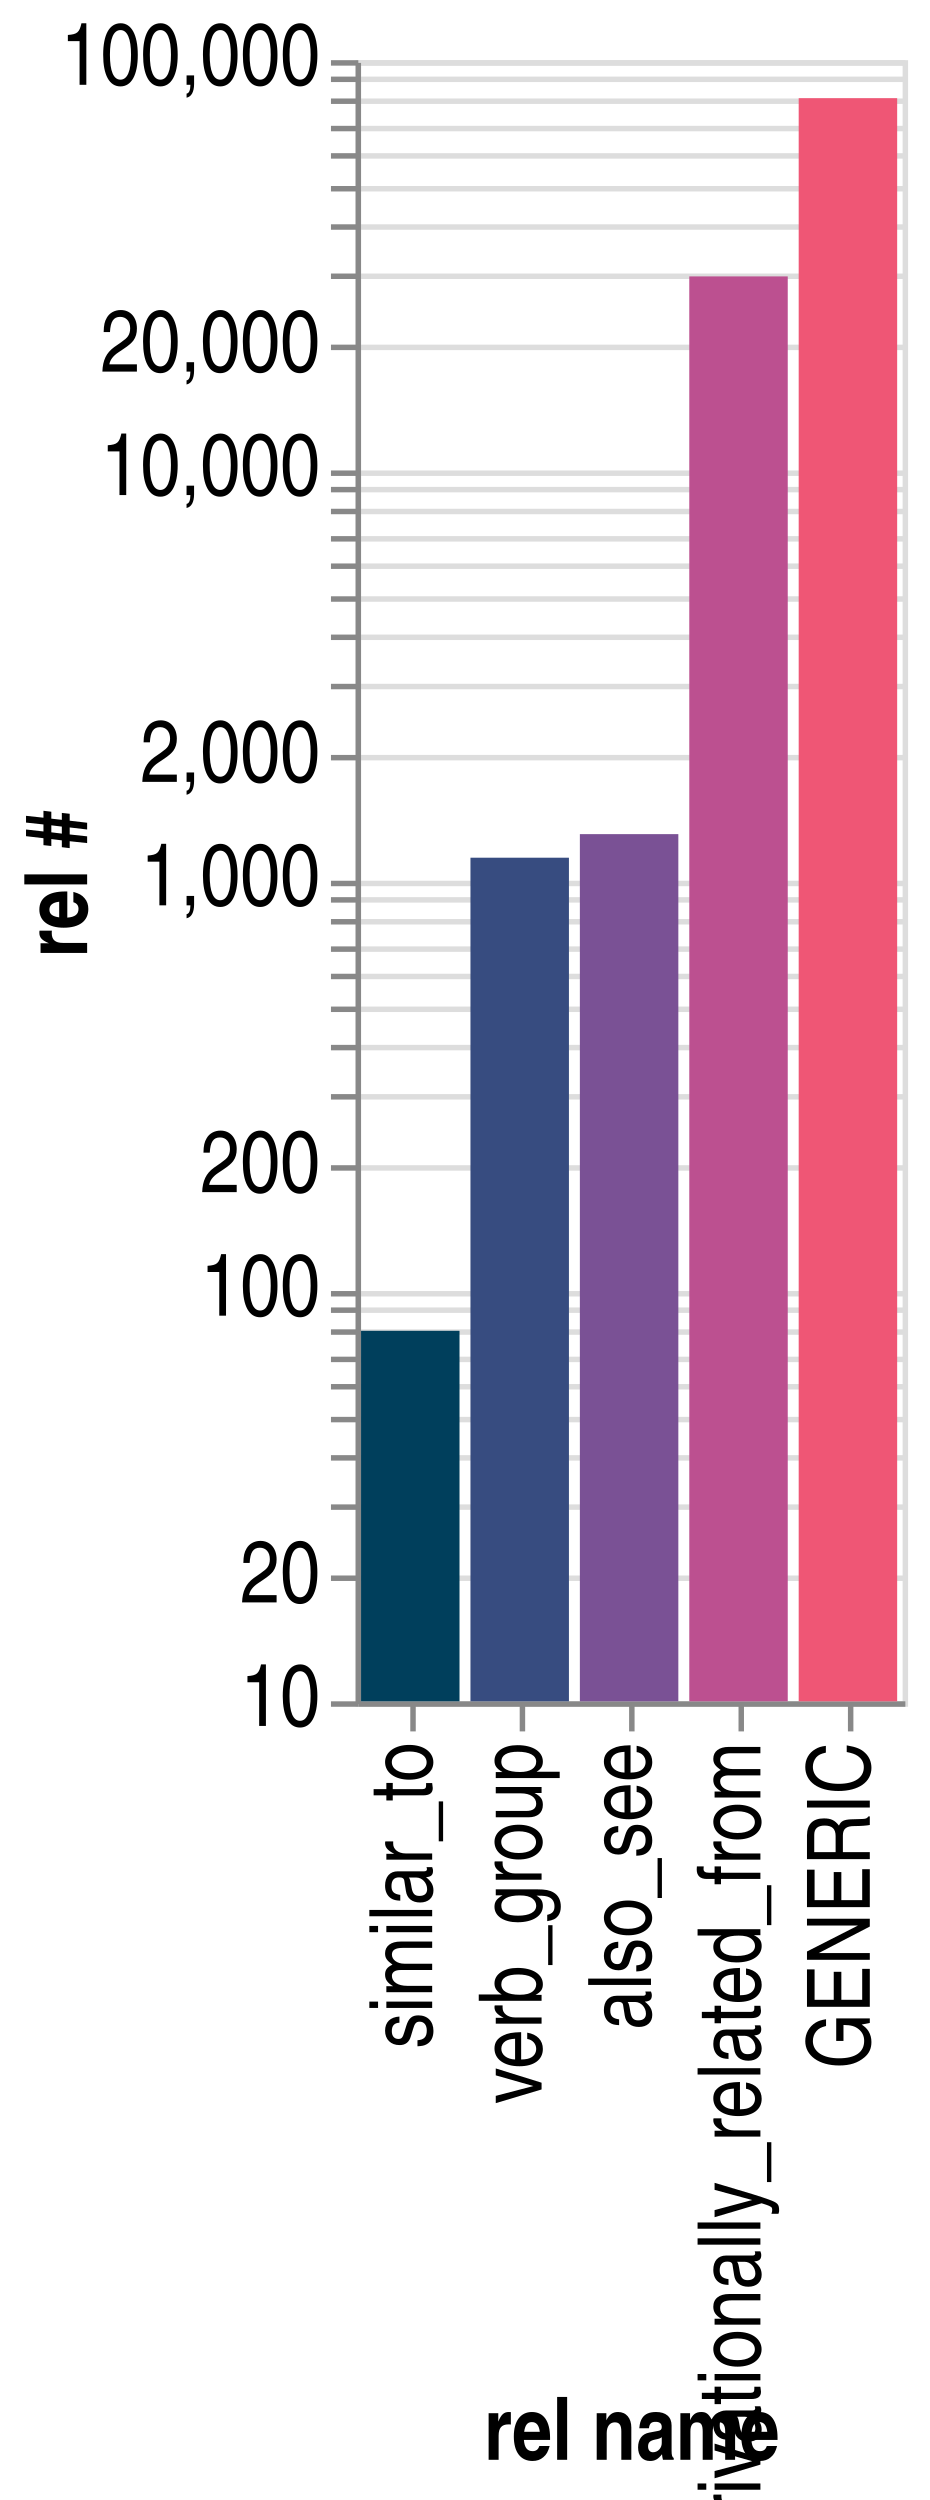
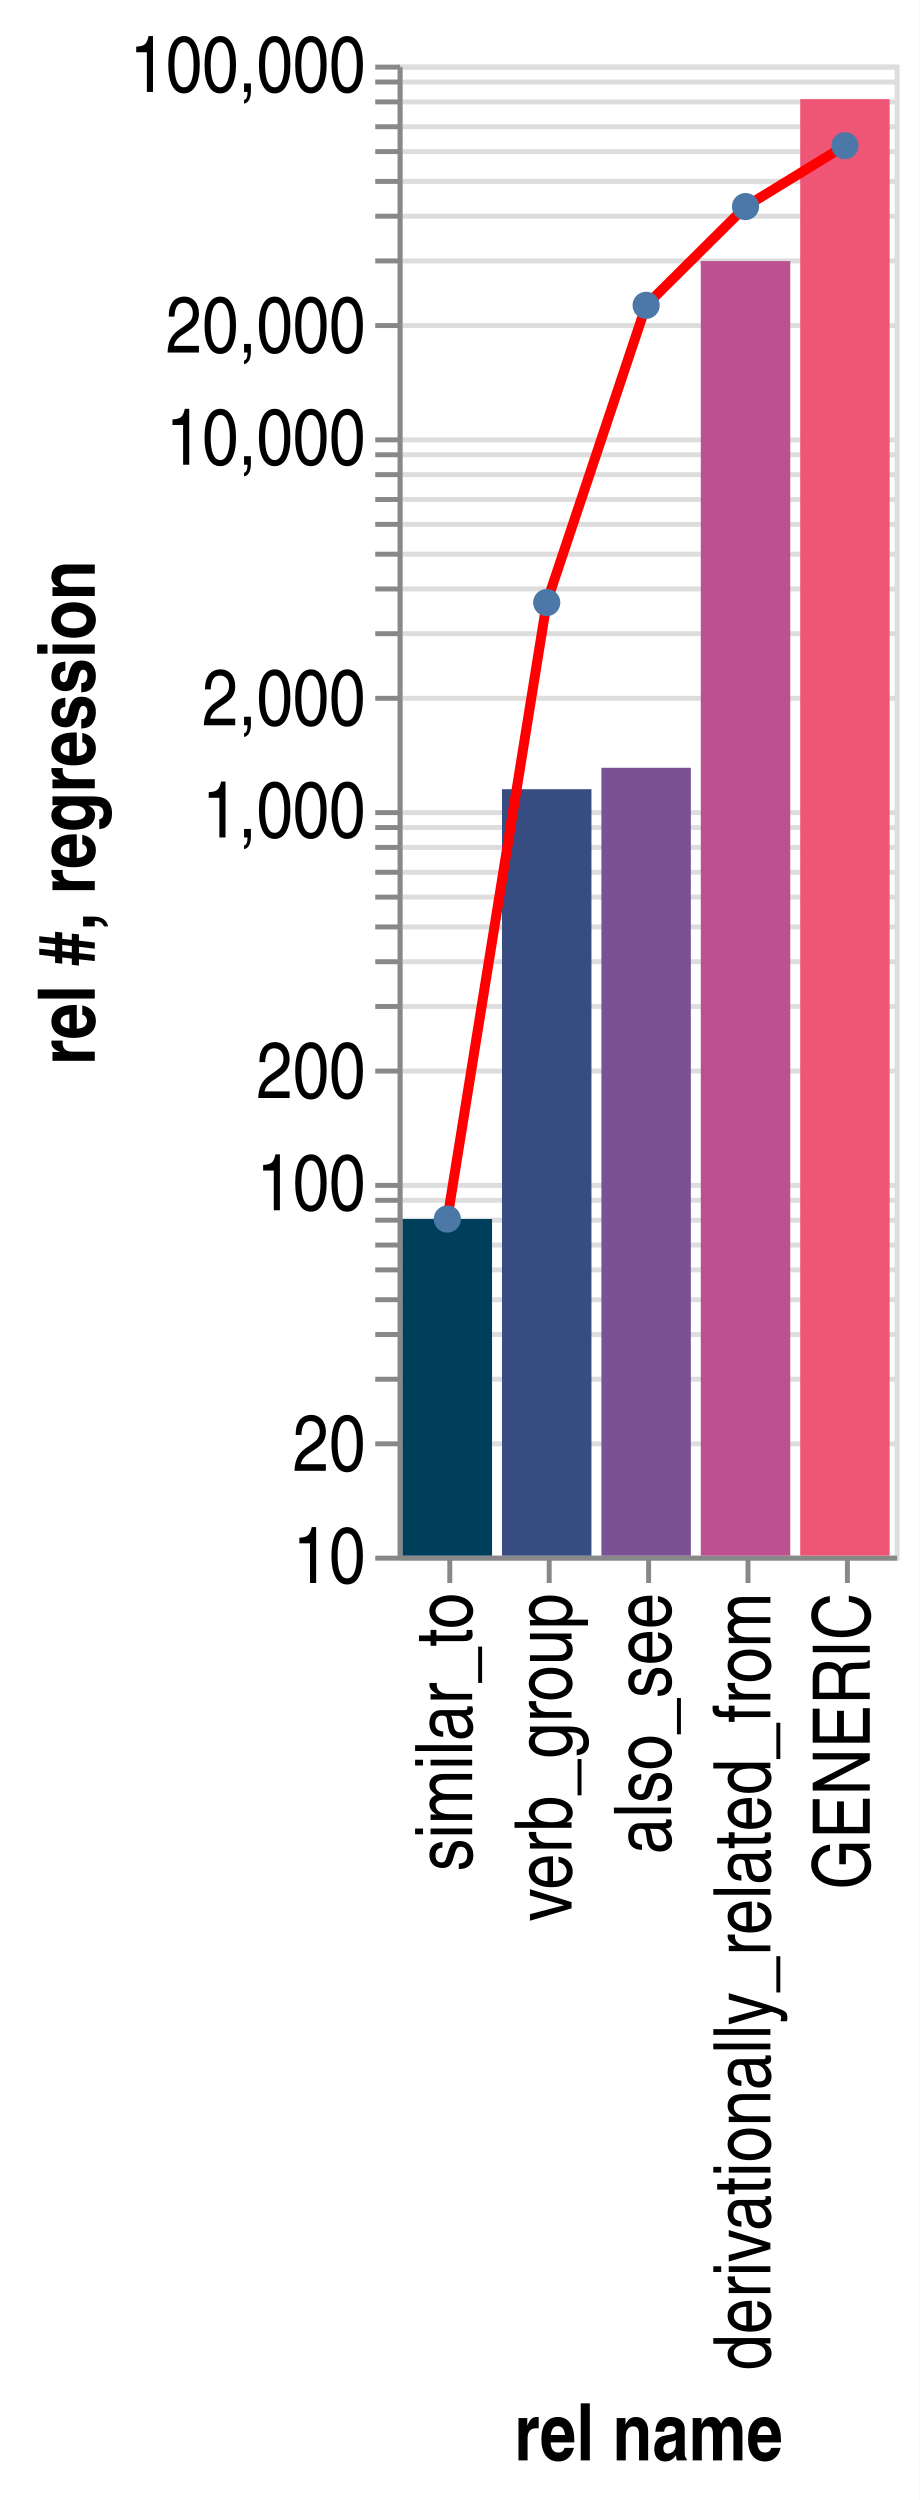
- <svg xmlns="http://www.w3.org/2000/svg" version="1.1" class="marks" width="170" height="457" viewBox="0 0 170 457">
-   <rect width="170" height="457" fill="white" />
-   <g fill="none" stroke-miterlimit="10" transform="translate(65,11)">
+ <svg xmlns="http://www.w3.org/2000/svg" version="1.1" class="marks" width="185" height="503" viewBox="0 0 185 503">
+   <rect width="185" height="503" fill="white" />
+   <g fill="none" stroke-miterlimit="10" transform="translate(80,13)">
    <g class="mark-group role-frame root" role="graphics-object" aria-roledescription="group mark container">
      <g transform="translate(0,0)">
        <path class="background" aria-hidden="true" d="M0.5,0.5h100v300h-100Z" stroke="#ddd" />
        <g>
          <g class="mark-group role-axis" aria-hidden="true">
            <g transform="translate(0.5,0.5)">
              <path class="background" aria-hidden="true" d="M0,0h0v0h0Z" pointer-events="none" />
              <g>
                <g class="mark-rule role-axis-grid" pointer-events="none">
                  <line transform="translate(0,300)" x2="100" y2="0" stroke="#ddd" stroke-width="1" opacity="1" />
                  <line transform="translate(0,277)" x2="100" y2="0" stroke="#ddd" stroke-width="1" opacity="1" />
                  <line transform="translate(0,264)" x2="100" y2="0" stroke="#ddd" stroke-width="1" opacity="1" />
                  <line transform="translate(0,255)" x2="100" y2="0" stroke="#ddd" stroke-width="1" opacity="1" />
                  <line transform="translate(0,248)" x2="100" y2="0" stroke="#ddd" stroke-width="1" opacity="1" />
                  <line transform="translate(0,242)" x2="100" y2="0" stroke="#ddd" stroke-width="1" opacity="1" />
                  <line transform="translate(0,237)" x2="100" y2="0" stroke="#ddd" stroke-width="1" opacity="1" />
                  <line transform="translate(0,232)" x2="100" y2="0" stroke="#ddd" stroke-width="1" opacity="1" />
                  <line transform="translate(0,228)" x2="100" y2="0" stroke="#ddd" stroke-width="1" opacity="1" />
                  <line transform="translate(0,225)" x2="100" y2="0" stroke="#ddd" stroke-width="1" opacity="1" />
                  <line transform="translate(0,202)" x2="100" y2="0" stroke="#ddd" stroke-width="1" opacity="1" />
                  <line transform="translate(0,189)" x2="100" y2="0" stroke="#ddd" stroke-width="1" opacity="1" />
                  <line transform="translate(0,180)" x2="100" y2="0" stroke="#ddd" stroke-width="1" opacity="1" />
                  <line transform="translate(0,173)" x2="100" y2="0" stroke="#ddd" stroke-width="1" opacity="1" />
                  <line transform="translate(0,167)" x2="100" y2="0" stroke="#ddd" stroke-width="1" opacity="1" />
                  <line transform="translate(0,162)" x2="100" y2="0" stroke="#ddd" stroke-width="1" opacity="1" />
                  <line transform="translate(0,157)" x2="100" y2="0" stroke="#ddd" stroke-width="1" opacity="1" />
                  <line transform="translate(0,153)" x2="100" y2="0" stroke="#ddd" stroke-width="1" opacity="1" />
                  <line transform="translate(0,150)" x2="100" y2="0" stroke="#ddd" stroke-width="1" opacity="1" />
                  <line transform="translate(0,127)" x2="100" y2="0" stroke="#ddd" stroke-width="1" opacity="1" />
                  <line transform="translate(0,114)" x2="100" y2="0" stroke="#ddd" stroke-width="1" opacity="1" />
                  <line transform="translate(0,105)" x2="100" y2="0" stroke="#ddd" stroke-width="1" opacity="1" />
                  <line transform="translate(0,98)" x2="100" y2="0" stroke="#ddd" stroke-width="1" opacity="1" />
                  <line transform="translate(0,92)" x2="100" y2="0" stroke="#ddd" stroke-width="1" opacity="1" />
                  <line transform="translate(0,87)" x2="100" y2="0" stroke="#ddd" stroke-width="1" opacity="1" />
                  <line transform="translate(0,82)" x2="100" y2="0" stroke="#ddd" stroke-width="1" opacity="1" />
                  <line transform="translate(0,78)" x2="100" y2="0" stroke="#ddd" stroke-width="1" opacity="1" />
                  <line transform="translate(0,75)" x2="100" y2="0" stroke="#ddd" stroke-width="1" opacity="1" />
                  <line transform="translate(0,52)" x2="100" y2="0" stroke="#ddd" stroke-width="1" opacity="1" />
                  <line transform="translate(0,39)" x2="100" y2="0" stroke="#ddd" stroke-width="1" opacity="1" />
                  <line transform="translate(0,30)" x2="100" y2="0" stroke="#ddd" stroke-width="1" opacity="1" />
                  <line transform="translate(0,23)" x2="100" y2="0" stroke="#ddd" stroke-width="1" opacity="1" />
                  <line transform="translate(0,17)" x2="100" y2="0" stroke="#ddd" stroke-width="1" opacity="1" />
                  <line transform="translate(0,12)" x2="100" y2="0" stroke="#ddd" stroke-width="1" opacity="1" />
                  <line transform="translate(0,7)" x2="100" y2="0" stroke="#ddd" stroke-width="1" opacity="1" />
                  <line transform="translate(0,3)" x2="100" y2="0" stroke="#ddd" stroke-width="1" opacity="1" />
                  <line transform="translate(0,0)" x2="100" y2="0" stroke="#ddd" stroke-width="1" opacity="1" />
                </g>
              </g>
              <path class="foreground" aria-hidden="true" d="" pointer-events="none" display="none" />
            </g>
          </g>
          <g class="mark-group role-axis" role="graphics-symbol" aria-roledescription="axis" aria-label="X-axis titled 'rel name' for a discrete scale with 5 values: similar_to, verb_group, also_see, derivationally_related_from, GENERIC">
            <g transform="translate(0.5,300.5)">
              <path class="background" aria-hidden="true" d="M0,0h0v0h0Z" pointer-events="none" />
              <g>
                <g class="mark-rule role-axis-tick" pointer-events="none">
                  <line transform="translate(10,0)" x2="0" y2="5" stroke="#888" stroke-width="1" opacity="1" />
                  <line transform="translate(30,0)" x2="0" y2="5" stroke="#888" stroke-width="1" opacity="1" />
                  <line transform="translate(50,0)" x2="0" y2="5" stroke="#888" stroke-width="1" opacity="1" />
                  <line transform="translate(70,0)" x2="0" y2="5" stroke="#888" stroke-width="1" opacity="1" />
                  <line transform="translate(90,0)" x2="0" y2="5" stroke="#888" stroke-width="1" opacity="1" />
                </g>
                <g class="mark-text role-axis-label" pointer-events="none">
-                   <text text-anchor="end" transform="translate(9.5,7) rotate(270) translate(0,4)" font-family="arial narrow" font-size="16px" fill="#000" opacity="1">similar_to</text>
-                   <text text-anchor="end" transform="translate(29.5,7) rotate(270) translate(0,4)" font-family="arial narrow" font-size="16px" fill="#000" opacity="1">verb_group</text>
-                   <text text-anchor="end" transform="translate(49.5,7) rotate(270) translate(0,4)" font-family="arial narrow" font-size="16px" fill="#000" opacity="1">also_see</text>
-                   <text text-anchor="end" transform="translate(69.5,7) rotate(270) translate(0,4)" font-family="arial narrow" font-size="16px" fill="#000" opacity="1">derivationally_related_from</text>
-                   <text text-anchor="end" transform="translate(89.5,7) rotate(270) translate(0,4)" font-family="arial narrow" font-size="16px" fill="#000" opacity="1">GENERIC</text>
+                   <text text-anchor="end" transform="translate(9.5,7) rotate(270) translate(0,5)" font-family="arial narrow" font-size="16px" fill="#000" opacity="1">similar_to</text>
+                   <text text-anchor="end" transform="translate(29.5,7) rotate(270) translate(0,5)" font-family="arial narrow" font-size="16px" fill="#000" opacity="1">verb_group</text>
+                   <text text-anchor="end" transform="translate(49.5,7) rotate(270) translate(0,5)" font-family="arial narrow" font-size="16px" fill="#000" opacity="1">also_see</text>
+                   <text text-anchor="end" transform="translate(69.5,7) rotate(270) translate(0,5)" font-family="arial narrow" font-size="16px" fill="#000" opacity="1">derivationally_related_from</text>
+                   <text text-anchor="end" transform="translate(89.5,7) rotate(270) translate(0,5)" font-family="arial narrow" font-size="16px" fill="#000" opacity="1">GENERIC</text>
                </g>
                <g class="mark-rule role-axis-domain" pointer-events="none">
                  <line transform="translate(0,0)" x2="100" y2="0" stroke="#888" stroke-width="1" opacity="1" />
                </g>
                <g class="mark-text role-axis-title" pointer-events="none">
-                   <text text-anchor="middle" transform="translate(50,138.1484)" font-family="arial narrow" font-size="16px" font-weight="bold" fill="#000" opacity="1">rel name</text>
+                   <text text-anchor="middle" transform="translate(50,181.5312)" font-family="arial narrow" font-size="16px" font-weight="bold" fill="#000" opacity="1">rel name</text>
                </g>
              </g>
              <path class="foreground" aria-hidden="true" d="" pointer-events="none" display="none" />
            </g>
          </g>
-           <g class="mark-group role-axis" role="graphics-symbol" aria-roledescription="axis" aria-label="Y-axis titled 'rel #' for a log scale with values from 10 to 100,000">
+           <g class="mark-group role-axis" role="graphics-symbol" aria-roledescription="axis" aria-label="Y-axis titled 'rel #, regression' for a log scale with values from 10 to 100,000">
            <g transform="translate(0.5,0.5)">
              <path class="background" aria-hidden="true" d="M0,0h0v0h0Z" pointer-events="none" />
              <g>
                <g class="mark-rule role-axis-tick" pointer-events="none">
                  <line transform="translate(0,300)" x2="-5" y2="0" stroke="#888" stroke-width="1" opacity="1" />
                  <line transform="translate(0,277)" x2="-5" y2="0" stroke="#888" stroke-width="1" opacity="1" />
                  <line transform="translate(0,264)" x2="-5" y2="0" stroke="#888" stroke-width="1" opacity="1" />
                  <line transform="translate(0,255)" x2="-5" y2="0" stroke="#888" stroke-width="1" opacity="1" />
                  <line transform="translate(0,248)" x2="-5" y2="0" stroke="#888" stroke-width="1" opacity="1" />
                  <line transform="translate(0,242)" x2="-5" y2="0" stroke="#888" stroke-width="1" opacity="1" />
                  <line transform="translate(0,237)" x2="-5" y2="0" stroke="#888" stroke-width="1" opacity="1" />
                  <line transform="translate(0,232)" x2="-5" y2="0" stroke="#888" stroke-width="1" opacity="1" />
                  <line transform="translate(0,228)" x2="-5" y2="0" stroke="#888" stroke-width="1" opacity="1" />
                  <line transform="translate(0,225)" x2="-5" y2="0" stroke="#888" stroke-width="1" opacity="1" />
                  <line transform="translate(0,202)" x2="-5" y2="0" stroke="#888" stroke-width="1" opacity="1" />
                  <line transform="translate(0,189)" x2="-5" y2="0" stroke="#888" stroke-width="1" opacity="1" />
                  <line transform="translate(0,180)" x2="-5" y2="0" stroke="#888" stroke-width="1" opacity="1" />
                  <line transform="translate(0,173)" x2="-5" y2="0" stroke="#888" stroke-width="1" opacity="1" />
                  <line transform="translate(0,167)" x2="-5" y2="0" stroke="#888" stroke-width="1" opacity="1" />
                  <line transform="translate(0,162)" x2="-5" y2="0" stroke="#888" stroke-width="1" opacity="1" />
                  <line transform="translate(0,157)" x2="-5" y2="0" stroke="#888" stroke-width="1" opacity="1" />
                  <line transform="translate(0,153)" x2="-5" y2="0" stroke="#888" stroke-width="1" opacity="1" />
                  <line transform="translate(0,150)" x2="-5" y2="0" stroke="#888" stroke-width="1" opacity="1" />
                  <line transform="translate(0,127)" x2="-5" y2="0" stroke="#888" stroke-width="1" opacity="1" />
                  <line transform="translate(0,114)" x2="-5" y2="0" stroke="#888" stroke-width="1" opacity="1" />
                  <line transform="translate(0,105)" x2="-5" y2="0" stroke="#888" stroke-width="1" opacity="1" />
                  <line transform="translate(0,98)" x2="-5" y2="0" stroke="#888" stroke-width="1" opacity="1" />
                  <line transform="translate(0,92)" x2="-5" y2="0" stroke="#888" stroke-width="1" opacity="1" />
                  <line transform="translate(0,87)" x2="-5" y2="0" stroke="#888" stroke-width="1" opacity="1" />
                  <line transform="translate(0,82)" x2="-5" y2="0" stroke="#888" stroke-width="1" opacity="1" />
                  <line transform="translate(0,78)" x2="-5" y2="0" stroke="#888" stroke-width="1" opacity="1" />
                  <line transform="translate(0,75)" x2="-5" y2="0" stroke="#888" stroke-width="1" opacity="1" />
                  <line transform="translate(0,52)" x2="-5" y2="0" stroke="#888" stroke-width="1" opacity="1" />
                  <line transform="translate(0,39)" x2="-5" y2="0" stroke="#888" stroke-width="1" opacity="1" />
                  <line transform="translate(0,30)" x2="-5" y2="0" stroke="#888" stroke-width="1" opacity="1" />
                  <line transform="translate(0,23)" x2="-5" y2="0" stroke="#888" stroke-width="1" opacity="1" />
                  <line transform="translate(0,17)" x2="-5" y2="0" stroke="#888" stroke-width="1" opacity="1" />
                  <line transform="translate(0,12)" x2="-5" y2="0" stroke="#888" stroke-width="1" opacity="1" />
                  <line transform="translate(0,7)" x2="-5" y2="0" stroke="#888" stroke-width="1" opacity="1" />
                  <line transform="translate(0,3)" x2="-5" y2="0" stroke="#888" stroke-width="1" opacity="1" />
                  <line transform="translate(0,0)" x2="-5" y2="0" stroke="#888" stroke-width="1" opacity="1" />
                </g>
                <g class="mark-text role-axis-label" pointer-events="none">
-                   <text text-anchor="end" transform="translate(-7,304)" font-family="arial narrow" font-size="16px" fill="#000" opacity="1">10</text>
-                   <text text-anchor="end" transform="translate(-7,281.4228)" font-family="arial narrow" font-size="16px" fill="#000" opacity="1">20</text>
-                   <text text-anchor="end" transform="translate(-7,268.2159)" font-family="arial narrow" font-size="16px" fill="#000" opacity="1" />
-                   <text text-anchor="end" transform="translate(-7,258.8455)" font-family="arial narrow" font-size="16px" fill="#000" opacity="1" />
-                   <text text-anchor="end" transform="translate(-7,251.5772)" font-family="arial narrow" font-size="16px" fill="#000" opacity="1" />
-                   <text text-anchor="end" transform="translate(-7,245.6387)" font-family="arial narrow" font-size="16px" fill="#000" opacity="1" />
-                   <text text-anchor="end" transform="translate(-7,240.6176)" font-family="arial narrow" font-size="16px" fill="#000" opacity="1" />
-                   <text text-anchor="end" transform="translate(-7,236.2683)" font-family="arial narrow" font-size="16px" fill="#000" opacity="1" />
-                   <text text-anchor="end" transform="translate(-7,232.4318)" font-family="arial narrow" font-size="16px" fill="#000" opacity="1" />
-                   <text text-anchor="end" transform="translate(-7,229)" font-family="arial narrow" font-size="16px" fill="#000" opacity="1">100</text>
-                   <text text-anchor="end" transform="translate(-7,206.4228)" font-family="arial narrow" font-size="16px" fill="#000" opacity="1">200</text>
-                   <text text-anchor="end" transform="translate(-7,193.2159)" font-family="arial narrow" font-size="16px" fill="#000" opacity="1" />
-                   <text text-anchor="end" transform="translate(-7,183.8455)" font-family="arial narrow" font-size="16px" fill="#000" opacity="1" />
-                   <text text-anchor="end" transform="translate(-7,176.5772)" font-family="arial narrow" font-size="16px" fill="#000" opacity="1" />
-                   <text text-anchor="end" transform="translate(-7,170.6387)" font-family="arial narrow" font-size="16px" fill="#000" opacity="1" />
-                   <text text-anchor="end" transform="translate(-7,165.6176)" font-family="arial narrow" font-size="16px" fill="#000" opacity="1" />
-                   <text text-anchor="end" transform="translate(-7,161.2683)" font-family="arial narrow" font-size="16px" fill="#000" opacity="1" />
-                   <text text-anchor="end" transform="translate(-7,157.4318)" font-family="arial narrow" font-size="16px" fill="#000" opacity="1" />
-                   <text text-anchor="end" transform="translate(-7,154)" font-family="arial narrow" font-size="16px" fill="#000" opacity="1">1,000</text>
-                   <text text-anchor="end" transform="translate(-7,131.4228)" font-family="arial narrow" font-size="16px" fill="#000" opacity="1">2,000</text>
-                   <text text-anchor="end" transform="translate(-7,118.2159)" font-family="arial narrow" font-size="16px" fill="#000" opacity="1" />
-                   <text text-anchor="end" transform="translate(-7,108.8455)" font-family="arial narrow" font-size="16px" fill="#000" opacity="1" />
-                   <text text-anchor="end" transform="translate(-7,101.5772)" font-family="arial narrow" font-size="16px" fill="#000" opacity="1" />
-                   <text text-anchor="end" transform="translate(-7,95.63866)" font-family="arial narrow" font-size="16px" fill="#000" opacity="1" />
-                   <text text-anchor="end" transform="translate(-7,90.61765)" font-family="arial narrow" font-size="16px" fill="#000" opacity="1" />
-                   <text text-anchor="end" transform="translate(-7,86.26825)" font-family="arial narrow" font-size="16px" fill="#000" opacity="1" />
-                   <text text-anchor="end" transform="translate(-7,82.43181)" font-family="arial narrow" font-size="16px" fill="#000" opacity="1" />
-                   <text text-anchor="end" transform="translate(-7,79)" font-family="arial narrow" font-size="16px" fill="#000" opacity="1">10,000</text>
-                   <text text-anchor="end" transform="translate(-7,56.42275)" font-family="arial narrow" font-size="16px" fill="#000" opacity="1">20,000</text>
-                   <text text-anchor="end" transform="translate(-7,43.21591)" font-family="arial narrow" font-size="16px" fill="#000" opacity="1" />
-                   <text text-anchor="end" transform="translate(-7,33.8455)" font-family="arial narrow" font-size="16px" fill="#000" opacity="1" />
-                   <text text-anchor="end" transform="translate(-7,26.57725)" font-family="arial narrow" font-size="16px" fill="#000" opacity="1" />
-                   <text text-anchor="end" transform="translate(-7,20.63866)" font-family="arial narrow" font-size="16px" fill="#000" opacity="1" />
-                   <text text-anchor="end" transform="translate(-7,15.61765)" font-family="arial narrow" font-size="16px" fill="#000" opacity="1" />
-                   <text text-anchor="end" transform="translate(-7,11.26825)" font-family="arial narrow" font-size="16px" fill="#000" opacity="1" />
-                   <text text-anchor="end" transform="translate(-7,7.431812)" font-family="arial narrow" font-size="16px" fill="#000" opacity="1" />
-                   <text text-anchor="end" transform="translate(-7,4)" font-family="arial narrow" font-size="16px" fill="#000" opacity="1">100,000</text>
+                   <text text-anchor="end" transform="translate(-7,305)" font-family="arial narrow" font-size="16px" fill="#000" opacity="1">10</text>
+                   <text text-anchor="end" transform="translate(-7,282.4228)" font-family="arial narrow" font-size="16px" fill="#000" opacity="1">20</text>
+                   <text text-anchor="end" transform="translate(-7,269.2159)" font-family="arial narrow" font-size="16px" fill="#000" opacity="1" />
+                   <text text-anchor="end" transform="translate(-7,259.8455)" font-family="arial narrow" font-size="16px" fill="#000" opacity="1" />
+                   <text text-anchor="end" transform="translate(-7,252.5772)" font-family="arial narrow" font-size="16px" fill="#000" opacity="1" />
+                   <text text-anchor="end" transform="translate(-7,246.6387)" font-family="arial narrow" font-size="16px" fill="#000" opacity="1" />
+                   <text text-anchor="end" transform="translate(-7,241.6176)" font-family="arial narrow" font-size="16px" fill="#000" opacity="1" />
+                   <text text-anchor="end" transform="translate(-7,237.2683)" font-family="arial narrow" font-size="16px" fill="#000" opacity="1" />
+                   <text text-anchor="end" transform="translate(-7,233.4318)" font-family="arial narrow" font-size="16px" fill="#000" opacity="1" />
+                   <text text-anchor="end" transform="translate(-7,230)" font-family="arial narrow" font-size="16px" fill="#000" opacity="1">100</text>
+                   <text text-anchor="end" transform="translate(-7,207.4228)" font-family="arial narrow" font-size="16px" fill="#000" opacity="1">200</text>
+                   <text text-anchor="end" transform="translate(-7,194.2159)" font-family="arial narrow" font-size="16px" fill="#000" opacity="1" />
+                   <text text-anchor="end" transform="translate(-7,184.8455)" font-family="arial narrow" font-size="16px" fill="#000" opacity="1" />
+                   <text text-anchor="end" transform="translate(-7,177.5772)" font-family="arial narrow" font-size="16px" fill="#000" opacity="1" />
+                   <text text-anchor="end" transform="translate(-7,171.6387)" font-family="arial narrow" font-size="16px" fill="#000" opacity="1" />
+                   <text text-anchor="end" transform="translate(-7,166.6176)" font-family="arial narrow" font-size="16px" fill="#000" opacity="1" />
+                   <text text-anchor="end" transform="translate(-7,162.2683)" font-family="arial narrow" font-size="16px" fill="#000" opacity="1" />
+                   <text text-anchor="end" transform="translate(-7,158.4318)" font-family="arial narrow" font-size="16px" fill="#000" opacity="1" />
+                   <text text-anchor="end" transform="translate(-7,155)" font-family="arial narrow" font-size="16px" fill="#000" opacity="1">1,000</text>
+                   <text text-anchor="end" transform="translate(-7,132.4228)" font-family="arial narrow" font-size="16px" fill="#000" opacity="1">2,000</text>
+                   <text text-anchor="end" transform="translate(-7,119.2159)" font-family="arial narrow" font-size="16px" fill="#000" opacity="1" />
+                   <text text-anchor="end" transform="translate(-7,109.8455)" font-family="arial narrow" font-size="16px" fill="#000" opacity="1" />
+                   <text text-anchor="end" transform="translate(-7,102.5772)" font-family="arial narrow" font-size="16px" fill="#000" opacity="1" />
+                   <text text-anchor="end" transform="translate(-7,96.63866)" font-family="arial narrow" font-size="16px" fill="#000" opacity="1" />
+                   <text text-anchor="end" transform="translate(-7,91.61765)" font-family="arial narrow" font-size="16px" fill="#000" opacity="1" />
+                   <text text-anchor="end" transform="translate(-7,87.26825)" font-family="arial narrow" font-size="16px" fill="#000" opacity="1" />
+                   <text text-anchor="end" transform="translate(-7,83.43181)" font-family="arial narrow" font-size="16px" fill="#000" opacity="1" />
+                   <text text-anchor="end" transform="translate(-7,80)" font-family="arial narrow" font-size="16px" fill="#000" opacity="1">10,000</text>
+                   <text text-anchor="end" transform="translate(-7,57.42275)" font-family="arial narrow" font-size="16px" fill="#000" opacity="1">20,000</text>
+                   <text text-anchor="end" transform="translate(-7,44.21591)" font-family="arial narrow" font-size="16px" fill="#000" opacity="1" />
+                   <text text-anchor="end" transform="translate(-7,34.8455)" font-family="arial narrow" font-size="16px" fill="#000" opacity="1" />
+                   <text text-anchor="end" transform="translate(-7,27.57725)" font-family="arial narrow" font-size="16px" fill="#000" opacity="1" />
+                   <text text-anchor="end" transform="translate(-7,21.63866)" font-family="arial narrow" font-size="16px" fill="#000" opacity="1" />
+                   <text text-anchor="end" transform="translate(-7,16.61765)" font-family="arial narrow" font-size="16px" fill="#000" opacity="1" />
+                   <text text-anchor="end" transform="translate(-7,12.26825)" font-family="arial narrow" font-size="16px" fill="#000" opacity="1" />
+                   <text text-anchor="end" transform="translate(-7,8.431812)" font-family="arial narrow" font-size="16px" fill="#000" opacity="1" />
+                   <text text-anchor="end" transform="translate(-7,5)" font-family="arial narrow" font-size="16px" fill="#000" opacity="1">100,000</text>
                </g>
                <g class="mark-rule role-axis-domain" pointer-events="none">
                  <line transform="translate(0,300)" x2="0" y2="-300" stroke="#888" stroke-width="1" opacity="1" />
                </g>
                <g class="mark-text role-axis-title" pointer-events="none">
-                   <text text-anchor="middle" transform="translate(-46.57227,150) rotate(-90) translate(0,-3)" font-family="arial narrow" font-size="16px" font-weight="bold" fill="#000" opacity="1">rel #</text>
+                   <text text-anchor="middle" transform="translate(-58.42969,150) rotate(-90) translate(0,-3)" font-family="arial narrow" font-size="16px" font-weight="bold" fill="#000" opacity="1">rel #, regression</text>
                </g>
              </g>
              <path class="foreground" aria-hidden="true" d="" pointer-events="none" display="none" />
            </g>
          </g>
-           <g class="mark-rect role-mark marks" role="graphics-object" aria-roledescription="rect mark container">
+           <g class="mark-rect role-mark layer_0_marks" role="graphics-object" aria-roledescription="rect mark container">
            <path aria-label="rel name: similar_to; rel #: 80" role="graphics-symbol" aria-roledescription="bar" d="M1,232.268h18v67.732h-18Z" fill="#003f5c" />
            <path aria-label="rel name: verb_group; rel #: 1138" role="graphics-symbol" aria-roledescription="bar" d="M21,145.789h18v154.211h-18Z" fill="#374c80" />
            <path aria-label="rel name: also_see; rel #: 1299" role="graphics-symbol" aria-roledescription="bar" d="M41,141.479h18v158.521h-18Z" fill="#7a5195" />
            <path aria-label="rel name: derivationally_related_from; rel #: 29715" role="graphics-symbol" aria-roledescription="bar" d="M61,39.527h18v260.473h-18Z" fill="#bc5090" />
            <path aria-label="rel name: GENERIC; rel #: 80798" role="graphics-symbol" aria-roledescription="bar" d="M81,6.945h18v293.055h-18Z" fill="#ef5675" />
+           </g>
+           <g class="mark-line role-mark layer_1_layer_0_marks" role="graphics-object" aria-roledescription="line mark container">
+             <path aria-label="rel name: similar_to; regression: 80" role="graphics-symbol" aria-roledescription="line mark" d="M10,232.268L30,108.235L50,48.433L70,28.562L90,16.31" stroke="red" stroke-width="2" />
+           </g>
+           <g class="mark-symbol role-mark layer_1_layer_1_marks" role="graphics-object" aria-roledescription="symbol mark container">
+             <path aria-label="rel name: similar_to; regression: 80" role="graphics-symbol" aria-roledescription="point" transform="translate(10,232.2683)" d="M2.739,0A2.739,2.739,0,1,1,-2.739,0A2.739,2.739,0,1,1,2.739,0" fill="#4c78a8" stroke-width="2" opacity="1" />
+             <path aria-label="rel name: verb_group; regression: 3604.7" role="graphics-symbol" aria-roledescription="point" transform="translate(30,108.2348)" d="M2.739,0A2.739,2.739,0,1,1,-2.739,0A2.739,2.739,0,1,1,2.739,0" fill="#4c78a8" stroke-width="2" opacity="1" />
+             <path aria-label="rel name: also_see; regression: 22606" role="graphics-symbol" aria-roledescription="point" transform="translate(50,48.43322)" d="M2.739,0A2.739,2.739,0,1,1,-2.739,0A2.739,2.739,0,1,1,2.739,0" fill="#4c78a8" stroke-width="2" opacity="1" />
+             <path aria-label="rel name: derivationally_related_from; regression: 41607.3" role="graphics-symbol" aria-roledescription="point" transform="translate(70,28.56228)" d="M2.739,0A2.739,2.739,0,1,1,-2.739,0A2.739,2.739,0,1,1,2.739,0" fill="#4c78a8" stroke-width="2" opacity="1" />
+             <path aria-label="rel name: GENERIC; regression: 60608.6" role="graphics-symbol" aria-roledescription="point" transform="translate(90,16.30993)" d="M2.739,0A2.739,2.739,0,1,1,-2.739,0A2.739,2.739,0,1,1,2.739,0" fill="#4c78a8" stroke-width="2" opacity="1" />
          </g>
        </g>
        <path class="foreground" aria-hidden="true" d="" display="none" />
      </g>
    </g>
  </g>
</svg>
